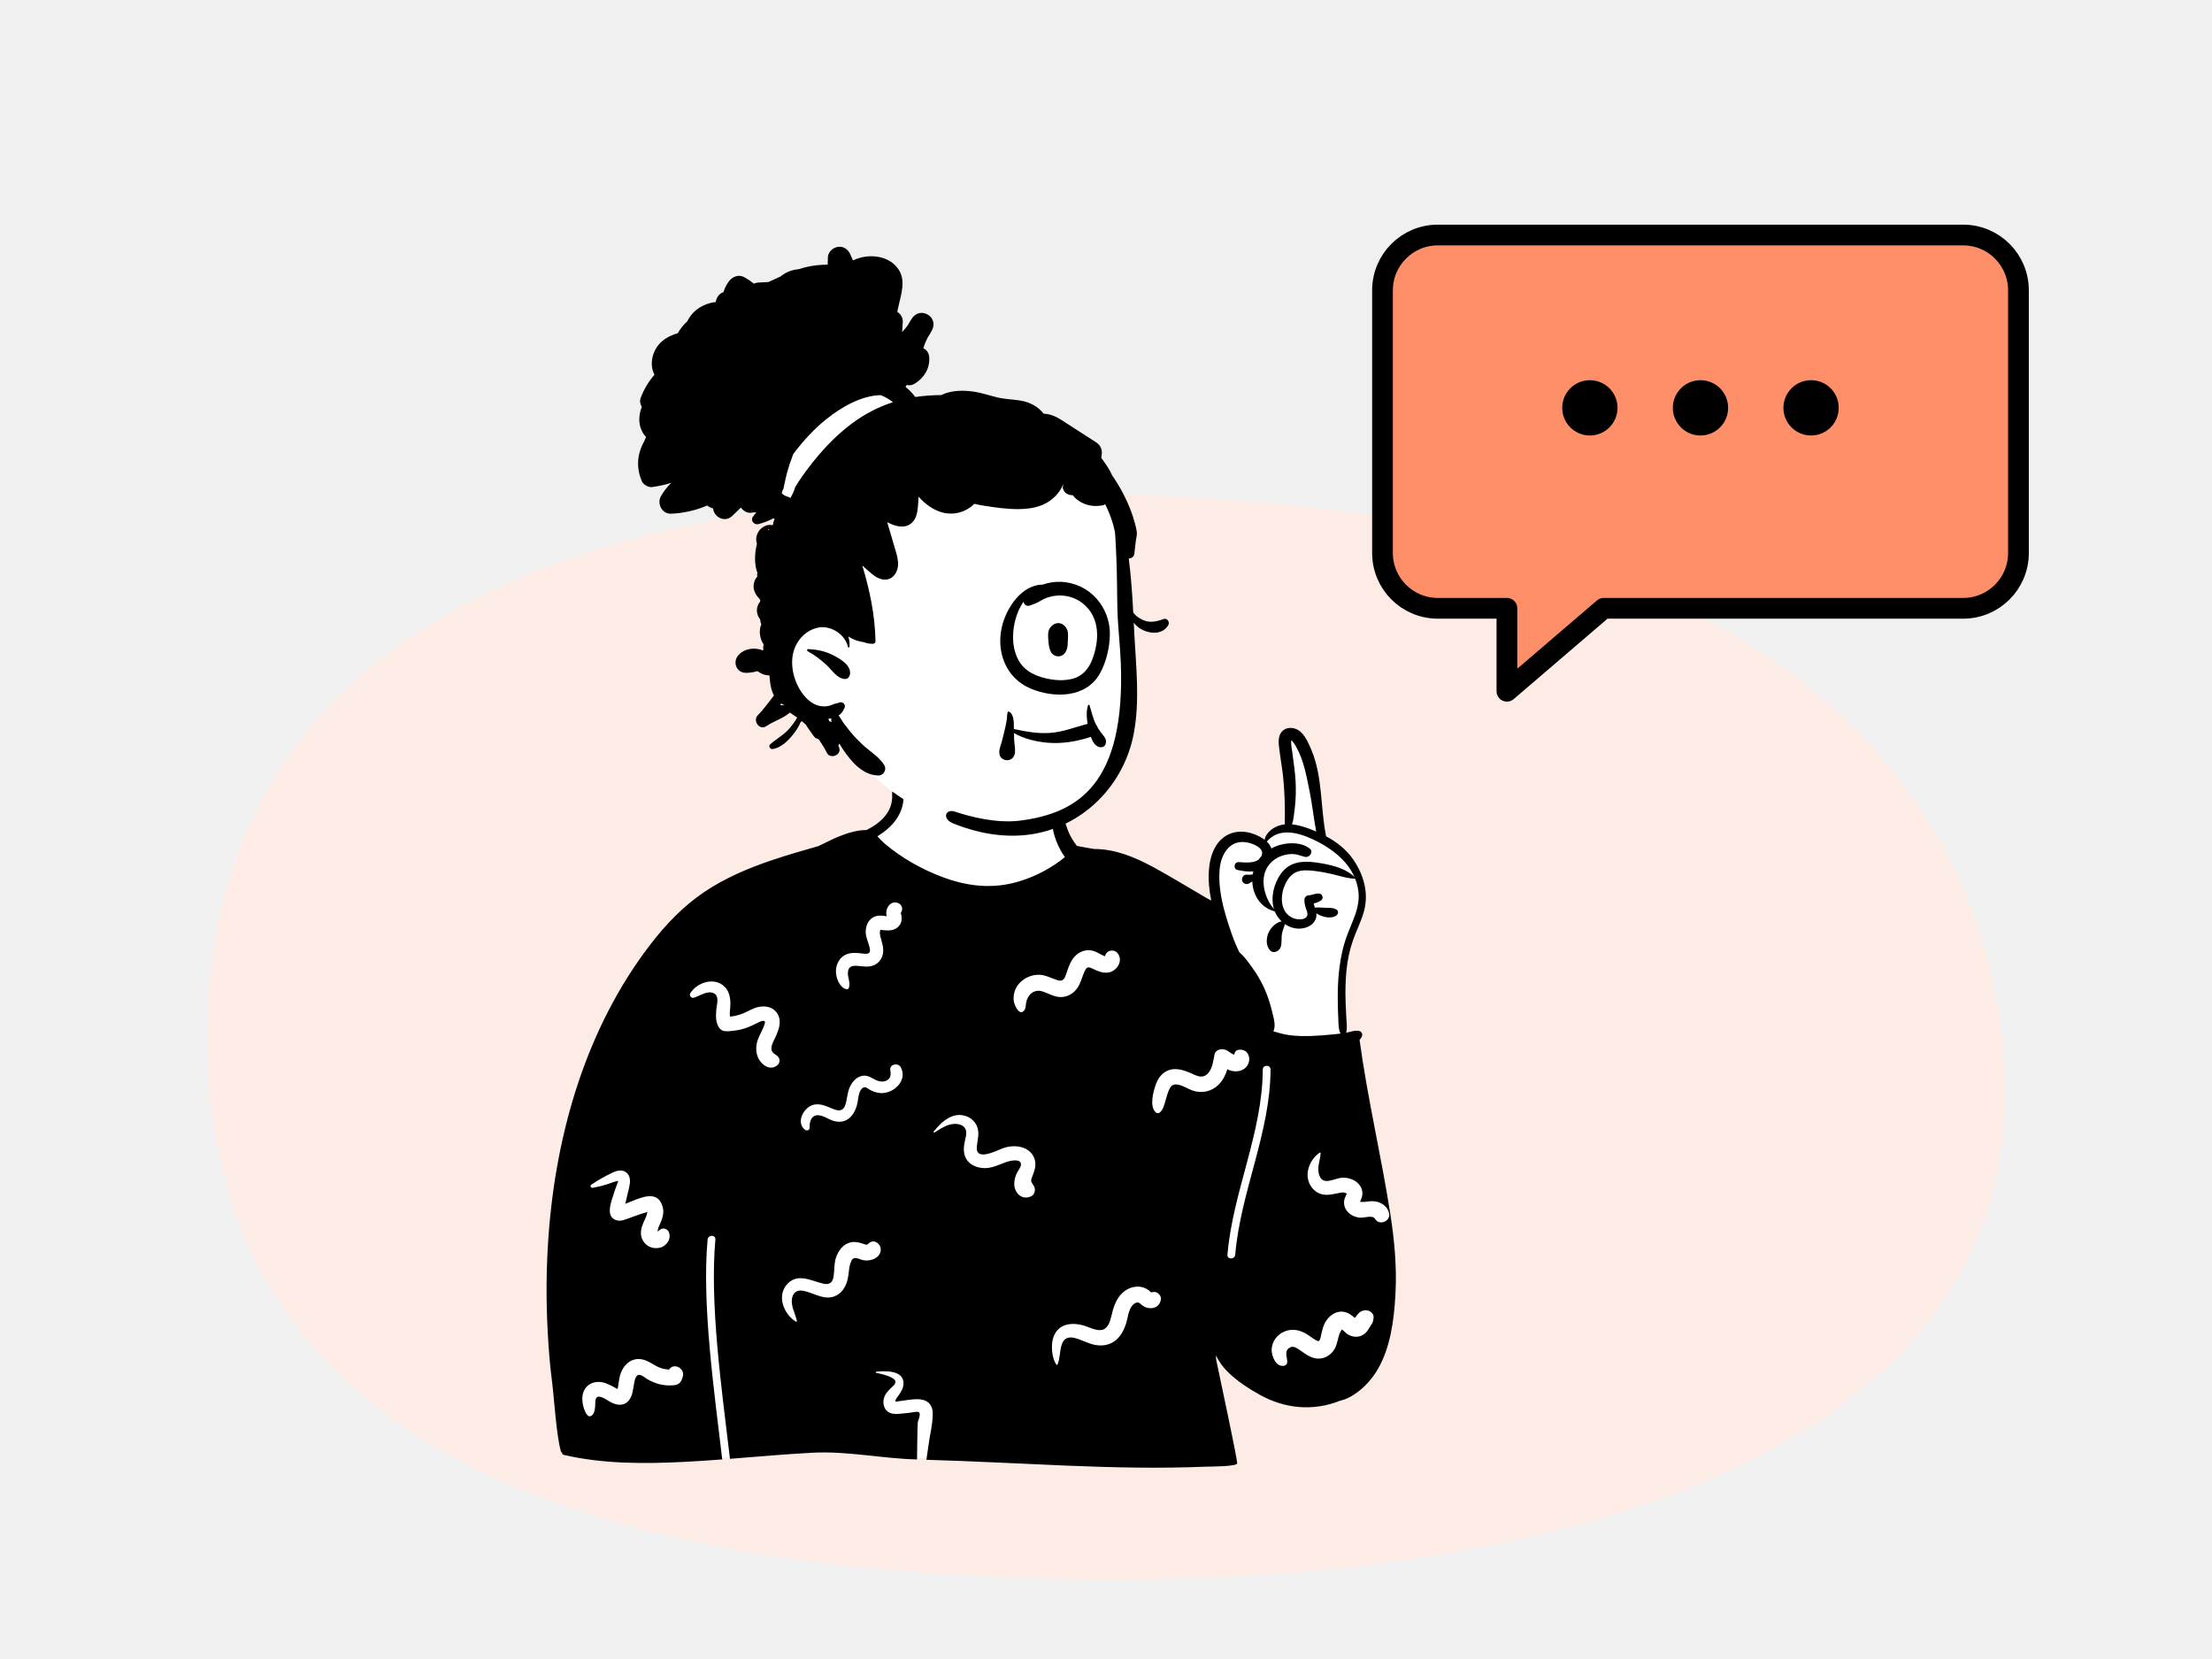
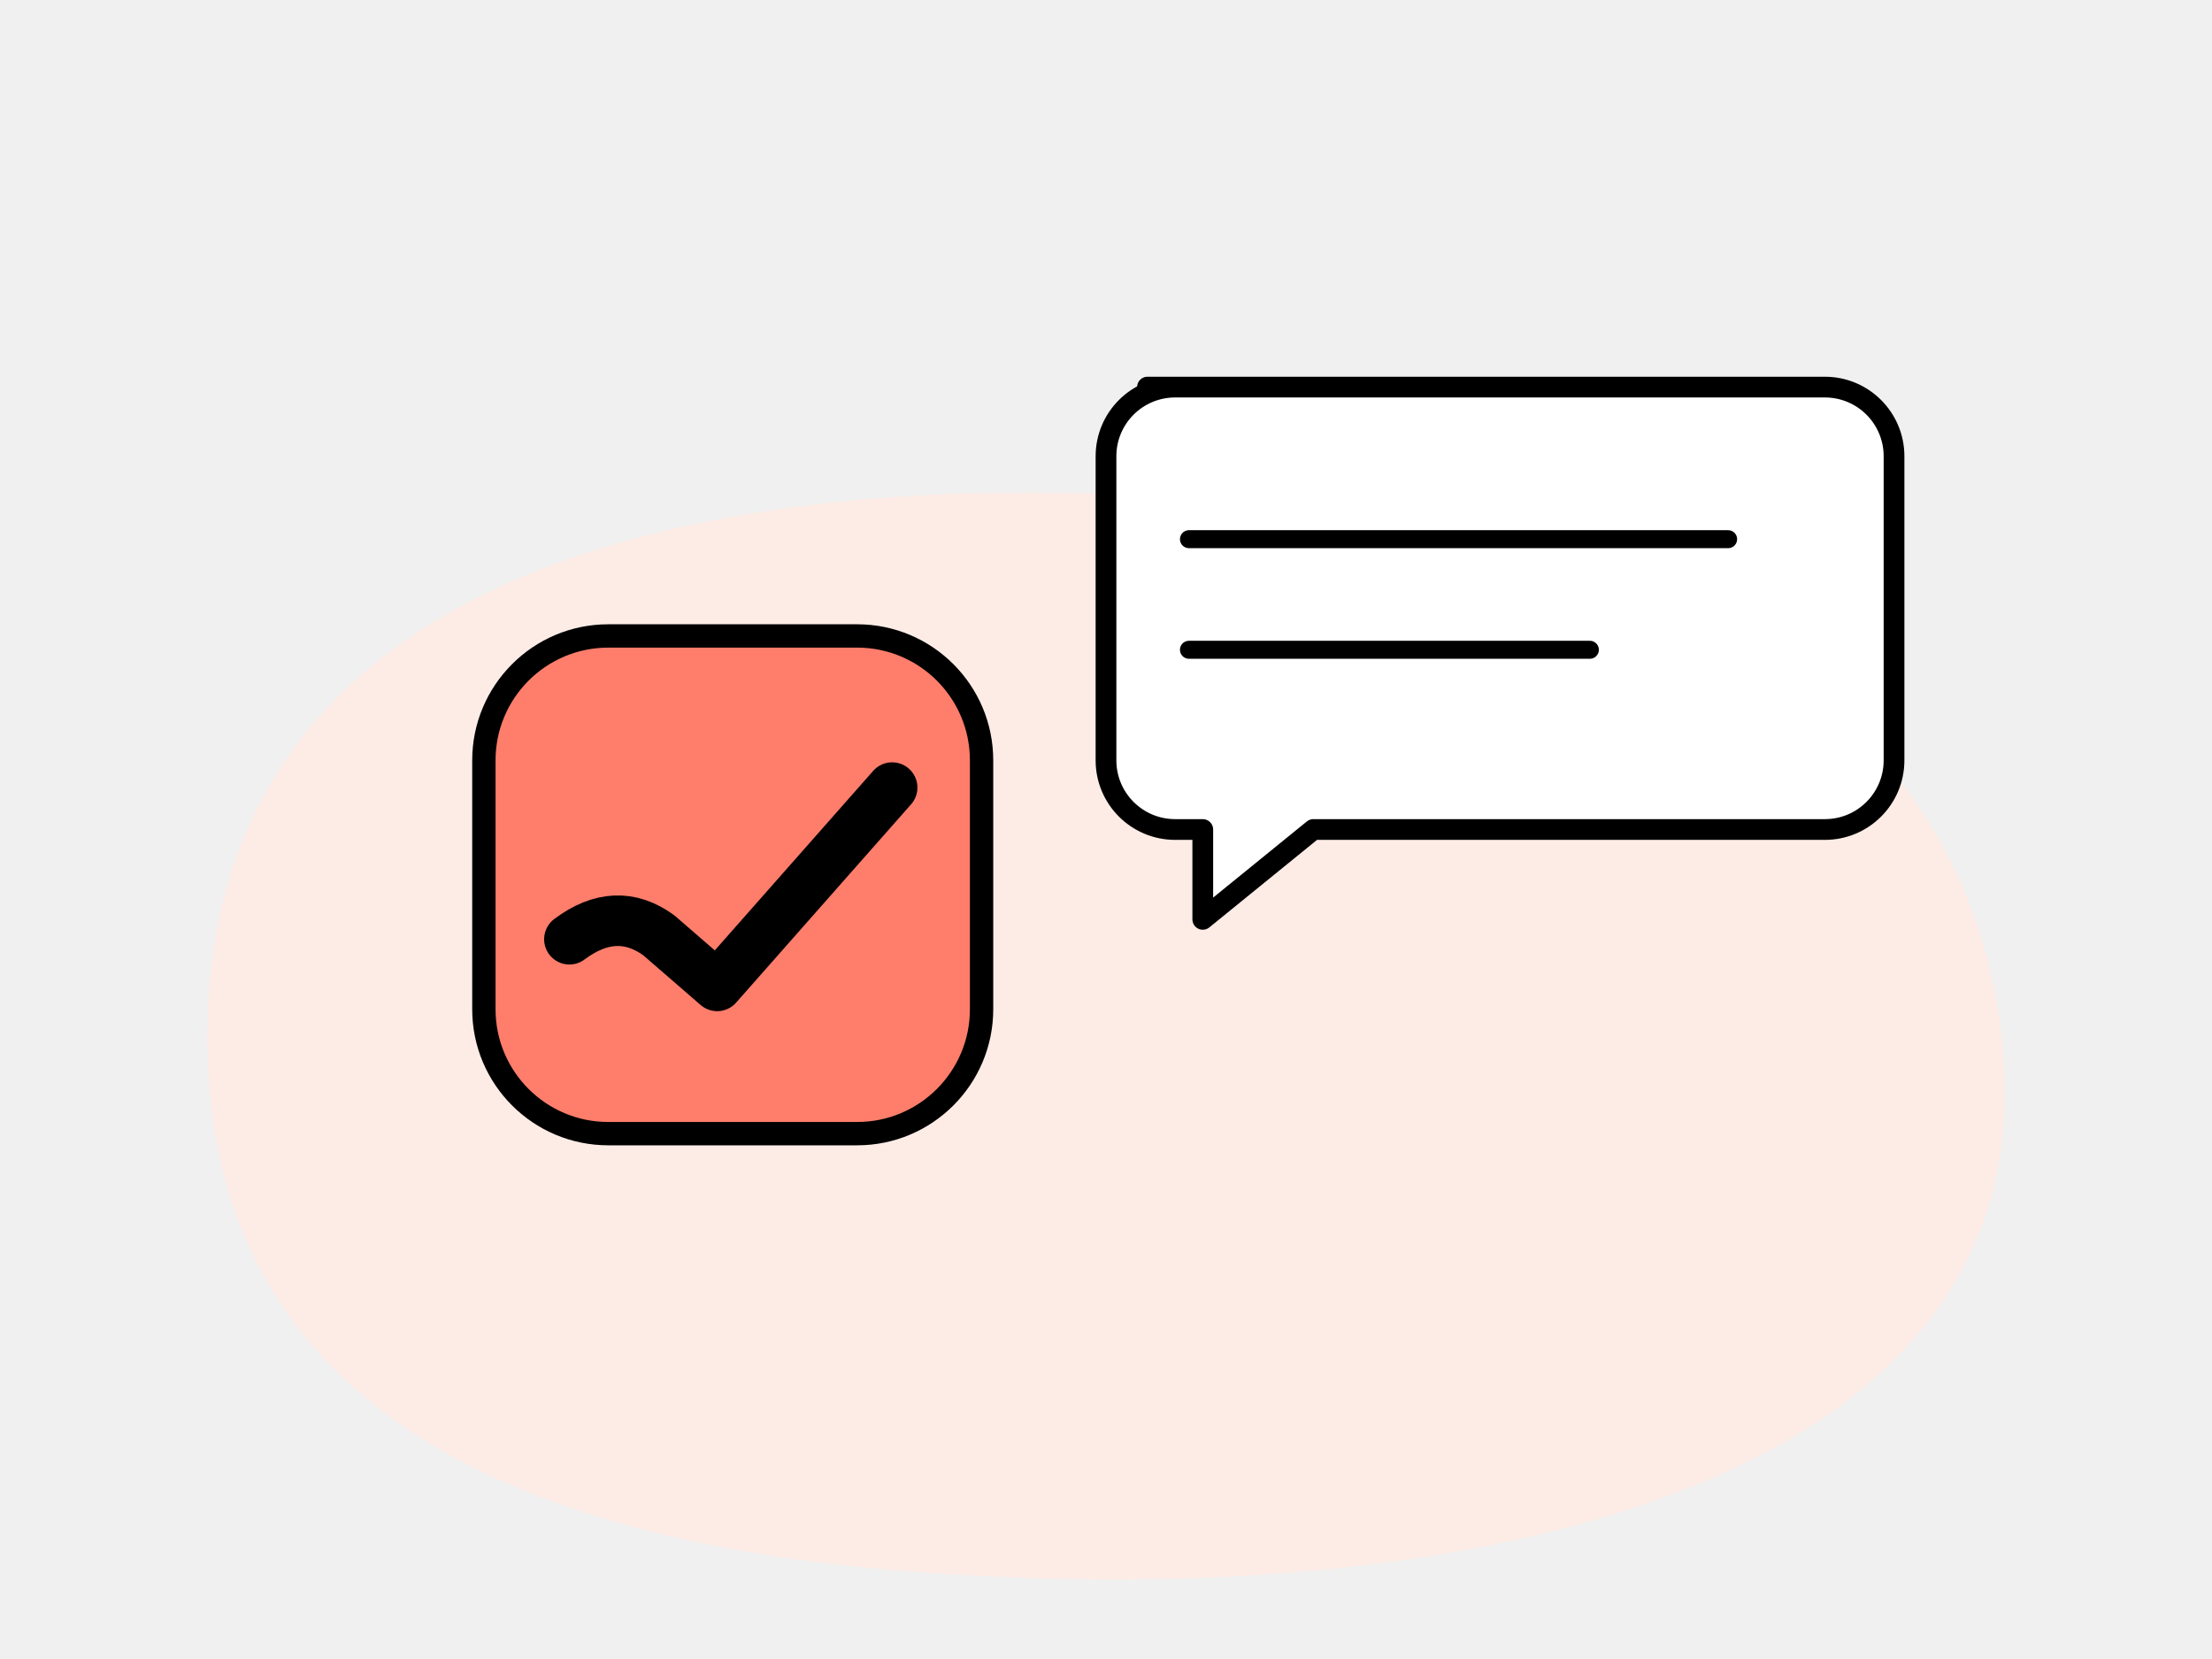
<svg xmlns="http://www.w3.org/2000/svg" width="320" height="240" viewBox="0 0 320 240">
  <path fill="#fdece6" d="M30 150c0-73.8 84.5-82 143-77.9 91 4.1 117 49.2 117 86.1 0 57.4-78 73.8-149.5 69.7C56 223.8 30 191 30 150" />
-   <path fill="#ff8f68" stroke="#000" stroke-linejoin="round" stroke-width="3" d="M208 34h76a8 8 0 0 1 8 8v38a8 8 0 0 1-8 8h-52l-14 12V88h-10a8 8 0 0 1-8-8V42a8 8 0 0 1 8-8z" />
-   <circle cx="230" cy="59" r="4" />
-   <circle cx="246" cy="59" r="4" />
-   <circle cx="262" cy="59" r="4" />
-   <svg width="160" height="216" x="54" y="24" viewBox="0 0 240 324">
-     <g fill="none" fill-rule="evenodd">
-       <path fill="#fff" d="M204.98 141.63c-2.18-6.006-.542-13.61-5.035-18.58-1.329-.808-2.034-.358-2.58 1.05-.33 1.854-1.104 8.238 1.678 8.235.35 3.987.131 8.002-.726 11.915-2.053-.33-3.55.726-5.048 1.511-1.117.586-2.235 1.02-3.583.619-5.57-.982-7.156 4.868-7.224 9.643-.082 2.33-.3 7.761-1.326 10.022-4.644-9.62-14.395-14-23.687-16.162-1.457-.403-2.7-.954-3.634-1.895-7.829-3.093-4.068-13.224-7.67-19.047-5.637-6.922-12.407-8.913-20.936-7.727-7.463.825-12.536 8.409-12.075 15.567.137 1.46-.739 2.997-1.254 4.5-5.151 6.166-13.167 8.925-20.06 12.651-22.994 11.243-30.963 19.834-39.899 43.757-4.18 9-9.182 17.736-10.844 27.65-1.952 11.68-1.958 23.638-1.278 35.435-1.27.152.111 9.22 1.224 12.361.382 1.077 1.296 1.853 2.434 1.835 2.29 1.114 7.667 5.601 10.063 5.452 7.739-.476 15.262.26 22.718-.12 8.067-.413 16.056-1.918 24.158-1.723 14.127.34 4.013 1.18 18.63 1.843 9.226.426 42.89-4.615 52.09-3.792 7.484 1.575 10.898-1.08 9.757-8.902-.422-2.998-1.77-9.666 2.664-9.949 2.097.244 3.833 2.34 5.405 3.566 13.88 10.337 28.06 2.894 29.177-14.101 2.104-14.254 5.053-17.621-1.359-31.855-20.285-52.99 10.277-45.79-10.358-70.61-1.611 1.404-1.202-2.342-1.422-3.15" />
-       <path fill="#000" d="M197.271 122.653c1.107-1.088 2.867-.817 3.947.15 1.098.983 1.76 2.528 2.324 3.86 2.53 5.987 1.941 12.543 3.221 18.808 2.343 1.266 4.458 2.918 5.956 5.142 2.275 3.377 3.355 7.31 2.214 11.313-.59 2.072-1.59 3.99-2.305 6.018-.762 2.157-1.23 4.4-1.453 6.678-.22 2.237-.25 4.485-.186 6.73.034 1.162.095 2.323.156 3.483.055 1.04.24 2.125-.01 3.144l-.03.117q.145-.023.287-.055c.816-.182 1.534-.465 2.386-.353.663.087 1.007.64.726 1.266-.122.273-.285.5-.481.695 1.71 12.66 4.7 25.117 6.667 37.737.892 5.726 1.435 11.468 1.128 17.265l-.032.575c-.312 5.322-1.08 11.188-3.783 15.843-1.263 2.179-3 4.113-5.104 5.505-.964.639-1.997 1.137-3.119 1.387-5.814 2.316-11.962 1.748-17.444-1.315-2.465-1.376-4.925-2.98-6.938-4.97-.978-.969-1.922-2.2-2.501-3.547.002.302-.053.611.008.909l.122.589c.913 4.375 4.393 20.543 4.44 21.9.024.733-6.137.715-6.806.737l-.019.001c-9.98.416-19.965.194-29.939-.219l-.787-.032c-9.673-.41-20.2-.96-29.883-1.243l.02-.162c.116-.87.68-4.74.743-5.036l.003-.01c.274-1.106.804-4.548.525-5.69-.718-2.94-3.952-2.269-6.228-1.957l-.48.063c-.368.05-1.264.182-1.256.191-.242-.252.334-.967.475-1.158l.114-.158c.611-.856 1.164-1.745 1.104-2.848-.147-2.694-3.996-2.542-5.887-2.355-.133.013-.188.221-.034.252l.373.078c1.2.258 3.865.914 3.804 1.908-.034.564-.634.98-1.001 1.335-.405.392-.807.814-1.106 1.296-.574.926-.705 2.176-.136 3.14.656 1.112 1.819 1.242 2.984 1.141l.066-.006.769-.074 1.538-.15c.381-.037 1.605-.358 1.962-.137.507.314-.102 1.704-.217 2.162l-.006.032c-.098.663-.157 7.609-.167 8.068-7.546-.175-15.093-1.854-22.64-1.46-5.994.314-11.973.855-17.957 1.325l-.15-1.285c-1.659-13.992-4.26-32.455-3.011-46.295.097-1.083-1.594-1.077-1.69 0-1.291 14.311 1.534 33.536 3.177 47.71-2.548.193-5.096.369-7.647.503l-.65.033c-8.682.434-17.643.46-26.139-1.532-.262-.061-.35-.323-.296-.541a.168.168 0 0 1-.247-.097c-.99-3.264-1.492-11.574-1.94-15.17l-.031-.235c-.46-3.494-.725-7.028-.915-10.543a164 164 0 0 1 .182-21.095c1.654-22.4 8.242-45.032 22.067-63.035 3.342-4.352 7.147-8.333 11.713-11.413 4.478-3.022 9.502-5.15 14.6-6.879 3.37-1.144 6.792-2.122 10.215-3.099l.39-.191.195-.094c1.217-.577 2.415-1.209 3.661-1.722l.276-.113c1.806-.724 3.91-1.366 5.866-1.344 3.167-1.595 5.827-4.007 5.57-7.875-.107-1.589 2.386-1.587 2.475 0 .233 4.223-2.368 7.218-5.683 9.228l.016.016.016.018a16 16 0 0 0 1.669 1.64c3.579 3.048 8.106 5.578 12.631 7.243 5.31 1.955 10.615 2.54 16.105.96a29.3 29.3 0 0 0 8.073-3.75q1.14-.754 2.189-1.619a14.8 14.8 0 0 1-1.633-2.912c-.892-2.08-1.63-4.897-.719-7.093.224-.541 1.114-.875 1.424-.186.856 1.885 1.213 3.922 2.21 5.766q.572 1.052 1.308 1.995c0 .033 3.743.674 3.743.674 4.526-.002 8.787 1.737 12.79 3.91 2.367 1.284 4.693 2.65 7.012 4.019l4.532 2.674c.334.197.708.387 1.082.59-.437-2.16-.65-4.362-.507-6.546.217-3.292 1.498-6.894 4.889-8.067 1.603-.556 3.458-.385 5.015.233.718.285 1.5.663 2.168 1.168.323-1.454 1.686-2.544 3.055-3.026a6 6 0 0 1 1.358-.304q-.018-.35-.012-.713l.004-.184a79 79 0 0 0-.01-3.231 75 75 0 0 0-.347-6.07c-.173-1.683-.474-3.347-.697-5.023l-.092-.721c-.188-1.42-.504-3.187.613-4.285M61.142 260.283l-.378-.225c-1.237-.73-2.511-1.404-4.01-1.066-1.428.322-2.44 1.482-2.973 2.788-.251.618-.382 1.24-.48 1.898-.054.368-.09.74-.155 1.106l-.022.114c-.03.146-.074.35-.115.526-.39-.172-.782-.444-1.1-.606l-.258-.129c-.603-.3-1.23-.586-1.888-.725-1.425-.302-3.005.134-3.819 1.41-.696 1.092-.682 2.379-.416 3.602l.02.085c.115.508.712 2.541 1.58 2.244.846-.288.959-1.412 1.023-2.16l.004-.072c.03-.564-.083-1.75.556-1.965.799-.267 2.335.956 3.03 1.275 1.243.571 2.61.74 3.62-.371.908-.997.985-2.455 1.22-3.719l.06-.318c.125-.642.366-1.668 1.076-1.642.58.022 1.217.623 1.696.909a11 11 0 0 0 1.649.802c1.337.523 2.824.69 4.246.536.824-.09 1.36-.483 1.652-1.258q.148-.342.226-.706c.462-1.736-2.062-2.975-2.992-1.422a6.3 6.3 0 0 1-3.052-.912m155.302-11.609c-.77-.549-1.815-.43-2.502.188l-.041.038c-.191.184-.62.664-.9 1.085l-.086-.067-.04-.033-.039-.031c-.568-.48-1.163-.921-1.894-1.118-1.907-.513-3.64.765-4.473 2.402-.395.777-.564 1.579-.76 2.417l-.018.077c-.079.39-.182 1.181-.524 1.375-.126.07-.411-.07-.693-.233-.644-.371-1.222-.845-1.853-1.236-1.48-.92-3.162-1.299-4.824-.636-1.646.655-2.825 2.202-2.852 4.005-.02 1.328.869 3.647 2.543 3.485.335-.032.766-.239.82-.625.145-1.026-.664-2.287.264-3.134.897-.82 1.826-.13 2.638.438l.581.408c.945.657 1.918 1.258 3.115 1.33 1.513.09 2.91-.746 3.672-2.035.689-1.165.699-2.483 1.237-3.68.118-.26.421-.501.32-.622.408.213.934.825 1.188.997 1.266.854 2.958.848 4.067-.285.442-.45.724-1.007 1.05-1.537.12-.192.267-.37.375-.567.04-.073.104-.342.158-.582l.082-.382.008-.063c.07-.578-.134-1.032-.62-1.379M167.7 243.63c-1.454-.764-3.246-.473-4.556.452-1.468 1.038-2.189 2.631-2.679 4.316-.357 1.226-.527 2.917-1.552 3.806-1.193 1.033-3.193-.064-4.452-.472-1.523-.492-3.354-.694-4.84.035-1.457.714-2.16 2.172-2.31 3.733-.14 1.457.069 3.376.9 4.595.081.12.237.09.29-.038.545-1.345.44-2.884.884-4.276.473-1.486 1.583-1.8 2.991-1.4 1.47.416 2.815 1.196 4.326 1.474 1.612.296 3.207-.01 4.477-1.074 1.069-.897 1.716-2.202 2.153-3.502.426-1.268.496-2.966 1.403-4.018.23-.266.628-.587.999-.62.55-.051.75.358 1.194.672 1.173.828 3.046.844 3.764-.612.235-.477.352-1.154 0-1.621-.616-.818-1.123-.812-1.937-.635a1 1 0 0 1-.087-.088l-.025-.03c-.215-.273-.633-.534-.943-.697m-57.578-8.597c-.048-1.095-1.366-2.146-2.406-1.38q-.25.18-.494.376l-.066.072a1.9 1.9 0 0 1-.565-.113l-.334-.107c-.877-.278-1.72-.503-2.657-.297-1.61.354-2.633 1.744-3.158 3.22-.489 1.375-.328 2.778-.558 4.188-.217 1.337-.904 1.86-2.194 1.573l-.066-.015c-2.565-.615-5.487-2.333-7.736.023-2.43 2.544-.84 6.586 1.82 8.221.115.072.244-.046.217-.167-.353-1.644-1.384-3.212-1.038-4.957.24-1.21 1.08-1.782 2.278-1.589 2.521.406 4.88 2.416 7.465.957 1.292-.729 2.004-2.098 2.326-3.5.29-1.263.207-2.686.763-3.877.607-1.303 1.63-.358 2.733-.18 1.56.251 3.753-.568 3.67-2.448m84.586-38.938c.005-1.088-1.685-1.09-1.69 0-.062 13.785-6.508 26.526-7.666 40.174-.092 1.084 1.599 1.078 1.69 0 1.158-13.652 7.604-26.367 7.666-40.174M55.146 218.658c-.89-1.008-2.194-.695-3.252-.19a35 35 0 0 0-4.572 2.597.378.378 0 0 0 .29.688c1.07-.206 2.112-.436 3.15-.77.78-.25 1.592-.615 2.406-.744q-.076.28-.186.55c-.134.37-.289.732-.42 1.102a53 53 0 0 0-.727 2.236l-.114.375c-.475 1.57-.937 3.857 1.257 4.34.815.18 1.622-.175 2.38-.454l.155-.057 2.763-.98c.33-.116.939-.197 1.212-.402l-.044.21c-.056.278-.112.551-.232.829l-.066.153c-.687 1.557-1.552 3.114-.752 4.835.686 1.474 2.307 2.173 3.87 1.755 1.484-.398 2.558-2.07 1.79-3.525-.287-.542-1.125-.807-1.657-.469l-.143.095c-.168.11-.457.298-.464.333l-.123.03c.09-.263.15-.668.228-.848l.29-.657c.537-1.234 1.004-2.49.593-3.874-1.175-3.964-5.16-1.71-8.1-.58.042-.167.085-.332.12-.494.127-.574.266-1.145.403-1.716l.282-1.18c.253-1.086.45-2.296-.337-3.188m150.42-4.424c.002-.094-.113-.166-.194-.111-1.88 1.264-3.137 3.903-2.43 6.152.342 1.091 1.071 2.049 2.095 2.579 1.273.659 2.679.408 4.016.126l.568-.121c.4-.085.796-.146 1.203-.034.14.039.302.16.435.187-.055.093-.113.255-.143.315l-.097.195a4 4 0 0 0-.251.611 2.9 2.9 0 0 0 .173 2.094c.603 1.211 1.867 1.893 3.184 2.01.785.069 2.761-.618 3.228.214.928 1.653 3.569.541 3.055-1.288-.347-1.237-1.331-2.037-2.551-2.371-.65-.178-1.323-.154-1.984-.081-.26.028-.518.068-.777.096l-.194.018c.05-.004-.538-.018-.774-.034l.05-.136.02-.048c.263-.563.458-1.123.442-1.751-.029-1.134-.762-2.122-1.725-2.668a4.94 4.94 0 0 0-2.955-.591c-1.11.123-2.686 1.002-3.777.54-.822-.35-1.101-1.568-1.114-2.366-.02-1.201.463-2.34.497-3.537m-76.559-7.882c-3.024-1.358-5.62.961-7.396 3.18-.091.114.024.307.168.218l.236-.147c1.449-.91 3.056-1.983 4.851-1.674 1.626.28 2.028 1.345 1.705 2.795l-.095.408c-.344 1.493-.608 3.038.249 4.427.808 1.311 2.386 1.884 3.863 1.92 1.704.04 3.175-.753 4.733-1.306l.124-.043c.661-.229 3.076-.826 3.109.534.016.622-.65 1.352-.906 1.911-.335.731-.558 1.5-.554 2.311.01 2.025 1.7 3.67 3.698 2.688.776-.382.977-1.478.572-2.182-.571-.993-.802-.941-.402-1.984l.115-.293c.492-1.256.884-2.55.331-3.867-1.104-2.633-4.415-2.952-6.78-2.08l-.086.033c-1.472.57-5.881 2.856-5.577-.377.12-1.273.506-2.494.236-3.781-.251-1.196-1.085-2.193-2.194-2.691m-14.572-10.813c-.552-.972-2.405-.624-2.251.61l.049.385c.063.525.076 1.02-.287 1.487-.44.568-1.195.74-1.88.653-1.45-.184-2.374-1.529-3.97-1.215-1.294.255-2.189 1.315-2.707 2.471-.548 1.225-.536 2.552-.945 3.812-.47 1.45-1.473 1.383-2.725.876l-.27-.111c-1.198-.498-2.4-1.052-3.735-.814-2.217.396-4.127 3.806-2.05 5.453.376.297 1.031.142 1.015-.42l-.002-.106c-.01-1.023.248-2.344 1.42-2.585 1.243-.256 2.647.879 3.801 1.206 2.99.846 4.692-1.405 5.2-4.067l.018-.102c.162-.932.29-2.656 1.265-3.092.519-.233 1.073.34 1.507.57a5.5 5.5 0 0 0 2.162.644c2.823.215 6.03-2.755 4.385-5.655m70.643-3.677c-.93-.403-2.318-.178-2.545 1.036l-.138.764c-.27 1.476-.7 3.322-2.15 3.854-.908.332-1.95-.25-2.763-.606-.978-.427-1.93-.793-3-.895-2.171-.206-3.789 1.051-4.557 3.015l-.067.175c-.619 1.65-1.456 4.806-.1 6.145.198.195.597.29.84.108.801-.601 1.004-1.59 1.28-2.517l.023-.079c.292-.963.531-2.023 1.058-2.89.98-1.612 3.537.228 4.767.653 2.02.699 4.113.29 5.657-1.203.975-.943 1.55-2.137 1.947-3.4.253.13.516.244.799.32 1.077.292 2.355.138 3.176-.678 1.54-1.533.704-4.282-1.643-3.837-.463.087-.766.529-.82.98l-.032.071c-.591-.195-1.237-.801-1.732-1.016M76.293 178.17c-2.194-2.257-6-1.033-7.5 1.361-.312.497.202 1.126.749.975 1.306-.36 3.148-1.777 4.528-.875 1.023.669.467 2.416.373 3.393l-.013.146c-.119 1.33-.146 3.151.89 4.147.597.574 1.511.496 2.298.414l.25-.026c.927-.093 1.848-.256 2.736-.542.816-.262 1.59-.618 2.356-.995l.192-.095c.34-.168 1.472-.836 1.81-.417.178.22-.26 1.178-.352 1.392-.343.805-.78 1.562-1.096 2.381-.556 1.442-.603 3.07.178 4.446.756 1.334 2.395 2.415 3.848 1.39.831-.586.829-1.654 0-2.24-.44-.312-.882-.516-1.063-1.038-.236-.68.068-1.4.363-2.03l.353-.747c.781-1.671 1.562-3.593.47-5.302-1.127-1.763-3.42-1.791-5.153-1.057-.99.42-1.893.982-2.924 1.307-.714.224-1.43.374-2.16.456-.163-.88.067-1.864.07-2.738.003-1.327-.244-2.718-1.203-3.706m113.104-31.402c-3.701-.543-5.493 2.77-5.748 5.958-.23 2.896.238 5.8.972 8.615.274 1.044.583 2.075.906 3.09.52 1.63 1.084 3.257 1.77 4.825.21.473.42.949.657 1.406.81.664 1.504 1.56 2.135 2.42l.414.569.111.153c1.071 1.467 1.986 2.989 2.734 4.644.712 1.576 1.242 3.219 1.655 4.896l.1.42c.318 1.29.785 2.83.22 4.032 1.11.342 2.212.653 3.391.818 1.627.228 3.32.243 4.96.183a69 69 0 0 0 4.75-.35l1.138-.125.354-.042a.7.7 0 0 1-.11-.184c-.406-.972-.353-2.1-.398-3.145l-.006-.116q-.088-1.74-.11-3.483c-.027-2.182.032-4.369.27-6.54.208-1.9.531-3.8 1.036-5.645.51-1.87 1.287-3.627 2.005-5.423.71-1.775 1.295-3.6 1.232-5.535a10.4 10.4 0 0 0-.77-3.557.12.12 0 0 1-.08.027c-1.438-.053-2.801-.469-4.191-.82a36 36 0 0 0-4.494-.862l-.32-.038c-1.258-.14-2.627-.21-3.789.33-1.257.585-2.05 1.887-2.527 3.136l-.053.144c-.848 2.368-.654 5.528 1.97 6.649.813.348 2.67.562 3.088-.541.188-.503-.198-1.247-.344-1.723-.171-.566-.283-1.124-.27-1.716a.97.97 0 0 1 .91-.952l.046-.003c.917-.04 2.808-1.097 2.992.425.036.295-.19.606-.429.75a5.1 5.1 0 0 1-1.508.592c.071.317.173.627.272.936a.6.6 0 0 1 .195-.055c.775-.063 1.542.06 2.317.068l.424.003c.602.006 1.126.038 1.71.35.539.287.444 1.008 0 1.316-1.164.808-3.135.334-4.348-.486.053.417.027.841-.15 1.287-.524 1.324-2.026 1.983-3.37 2.04-1.193.05-2.334-.326-3.287-.985-.194.695-.507 1.363-.642 2.084-.178.947.034 2.054-.296 2.944-.33.896-1.604 1.496-2.34.617-1.08-1.285-.745-3.32.204-4.622.505-.69 1.422-1.48 2.356-1.604a6.1 6.1 0 0 1-1.496-2.198.12.12 0 0 1-.08.004c-3.036-.83-4.688-3.583-4.79-6.472q-.335.241-.7.434c-.58.313-1.326.038-1.505-.611-.165-.605.314-1.35.988-1.3.385.032.771.034 1.154-.03q.078-.012.156-.03.05-.332.133-.663c-1.147.131-2.347-.057-3.456-.302-.955-.21-.733-1.729.228-1.693l.154.007c1.262.06 3.124.264 4.205-.535a7 7 0 0 1 .63-.78 2 2 0 0 0 .077-.195c.581-1.674-2.172-2.629-3.412-2.81m-33.226 23.549c-1.441-.386-2.958.14-3.949 1.228-.833.915-1.264 2.038-1.65 3.187l-.22.66c-.32.936-.688 1.678-1.833 1.322-1.467-.457-2.74-1.254-4.335-1.191a5.76 5.76 0 0 0-3.88 1.728 4.8 4.8 0 0 0-1.307 4.03l.015.09c.114.676 1.103 3.091 2.152 1.98.468-.496.376-1.045.487-1.675.105-.6.332-1.189.702-1.676a2.5 2.5 0 0 1 2.745-.894c1.362.403 2.565 1.233 4.032 1.252 1.543.021 2.853-.78 3.704-2.036.688-1.015.933-2.203 1.416-3.306l.047-.105c.406-.908.683-1.236 1.613-.802l.325.156c1.392.662 2.958 1.268 4.398.335 1.338-.867 1.908-2.609.783-3.877-.621-.7-2.058-.581-2.461.317q-.105.232-.201.468a1.8 1.8 0 0 1-.357-.147c-.754-.34-1.41-.826-2.226-1.044m-42.068-10.255c-1.643-.886-3.016.857-2.753 2.43l.013.07c.01.047.032.15.06.27a2 2 0 0 1-.25-.046l-.382-.047c-.6-.07-1.183-.106-1.784.086-1.418.456-2.115 1.835-2.15 3.248-.033 1.409.695 2.545.909 3.89.219 1.376-1.205.983-2.134.882l-.037-.003c-1.293-.131-2.652-.134-3.726.71-1.11.87-1.602 2.374-1.445 3.752.142 1.244.92 3.158 2.33 3.355.138.02.297-.011.368-.15.57-1.109-.223-2.333-.133-3.503.098-1.287.918-1.5 2.049-1.417 1.097.08 2.191.313 3.275-.014 1.175-.356 2.029-1.365 2.27-2.555.266-1.312-.223-2.532-.54-3.78-.106-.413-.157-.83-.085-1.253.016-.092.095-.176.124-.212.18-.034.45.052.605.069l.22.021c1.19.108 2.336.036 3.187-.948.436-.504.597-1.12.554-1.771l-.022-.263c-.024-.252-.068-.586-.2-.725l-.001-.007q.066-.089.124-.182l.037-.064c.365-.608.153-1.5-.483-1.843m84.214-15.426c-1.637 0-3.184.535-4.422 1.99.442.421.795.91.99 1.482a9 9 0 0 1 1.905-.775c2.004-.56 4.747-.552 6.433.824.883.719-.087 2.008-1.038 1.786-.851-.199-1.59-.567-2.484-.609a6.7 6.7 0 0 0-2.28.288c-1.134.342-2.165.99-2.924 1.885q-.38.45-.661.976c-1.415 2.689-.349 6.544 1.606 8.757-.767-2.55-.002-5.555 1.525-7.666 1.839-2.542 4.59-2.83 7.487-2.433l.096.013c2.803.395 6.274 1.086 8.37 3.147a12 12 0 0 0-.72-1.382c-1.59-2.617-4.224-4.659-6.958-6.115a24 24 0 0 0-1.381-.687c-1.752-.805-3.704-1.481-5.544-1.481m.896-19.969-.007.03-.004.017c-.097.86.132 1.846.248 2.713l.016.123c.245 1.974.569 3.95.674 5.94.103 1.912.063 3.896-.166 5.8l-.034.271c-.136 1.038-.216 2.255-.566 3.32 1.347.13 2.695.563 3.92 1.024a34 34 0 0 1 1.312.528c-.545-2.898-.836-5.838-1.428-8.727l-.116-.575c-.643-3.196-1.247-6.412-2.91-9.272-.22-.38-.46-.7-.73-1.04a.4.4 0 0 0-.21-.152" />
-       <path fill="#fff" d="M162.57 89.561c-.501-6.498.277-13.308-2.228-19.484-4.366-10.248-16.61-13.664-26.103-17.566-3.803-1.124-16.599-1.28-21.052-2.769-10.077-3.367-12.485-7.379-20.492-.968-1.352 1.096-2.198 2.286-2.815 3.912l.026.007c-.176.678.012 1.355.41 1.872-3.473 3.55-4.926 8.873-3.144 13.599 5.813 12.298 5.54 18.948 3.667 32.169-2.446 12.343 3.143 16.851 12.4 23.567-.377.731-.455 1.703.037 2.348 10.704 15.048 30.887 22.233 48.18 14.595 7.02-3.126 10.153-10.604 11.941-17.352 2.084-7.555 2.724-15.517 1.028-23.213-.684-3.56-1.576-7.094-1.854-10.717" />
-       <path fill="#000" d="M100.826 17.571c1.3-.195 2.28.611 2.748 1.748l.024.061q.226.58.497 1.133c3.25-1.596 7.89-1.186 9.948 2.046 1.468 2.308.573 5.047.02 7.494l-.364 1.613c.702.447 1.232 1.248 1.207 2.077l-.003.064-.148 2.249c.47-.476.898-.994 1.28-1.545q.396-.728.856-1.42c1.802-2.712 5.848-.356 4.36 2.548a15 15 0 0 1-.95 1.602q-.584 1.132-.953 2.327c.704.307 1.244.987 1.301 2.015.134 2.398-1.126 4.4-3.128 5.657-.59.37-1.198.442-1.75.305q-.147.195-.287.395a12.7 12.7 0 0 1 2.138 2.209 38.5 38.5 0 0 1 5.611-.415c2.29-1.122 5.033-1.099 7.494-.678 1.584.27 3.106.797 4.665 1.175 1.643.397 3.312.412 4.975.683 2.096.34 3.934 1.308 5.09 2.853 1.27.038 2.604.558 3.711 1.264 2.578 1.644 5.14 3.312 7.712 4.967.986.635 1.355 1.65 1.174 2.78l-.012.073-.087.469.203.289c.787 1.111 1.643 2.276 2.153 3.503a38 38 0 0 1 2.548 4.252c1.016 1.974 1.855 4.066 2.423 6.214.141.543.283 1.09.376 1.644.133.782-.072 1.389-.184 2.139-.14.95-.19 1.915-.338 2.868-.1.632-.636.942-1.198.96.211 1.608.364 3.227.51 4.833.204 2.295.344 4.597.464 6.898.621.903 1.891 1.617 2.808 1.865 1.27.34 2.6-.03 3.8-.463.755-.273 1.374.676 1.006 1.31-1.155 1.991-3.627 1.983-5.5 1.101-.791-.372-1.486-.91-2.002-1.612l.1 2.005.03.607c.381 7.087 1.203 14.418-.128 21.435-2.305 12.155-12.36 21.41-24.642 22.128-6.445.378-11.813-1.527-14.482-2.59s-1.631-3.228.221-2.609c3.192 1.067 9.056 2.656 14.303 1.97 12.368-1.617 22.855-7.801 21.778-34.435-.153-3.777-.624-7.556-.725-11.333-.097-3.692-.061-7.387-.224-11.077l-.054-1.259a141 141 0 0 0-.242-4.422c-.133-.57-.243-1.15-.405-1.71a25.5 25.5 0 0 0-1.735-4.42 1.2 1.2 0 0 1-.528.242c-1.46.262-2.829.188-4.196-.42a6.6 6.6 0 0 1-1.724-1.119 2.6 2.6 0 0 1-.547-.649c-.661.011-1.322-.188-1.737-.663-.472-.542-.55-1.102-.365-1.62l.019-.052-.046-.017c-.558 1.444-1.67 2.714-2.889 3.572-1.926 1.361-4.337 1.754-6.648 1.79-2.552.038-5.244-.355-7.762-.757a23 23 0 0 1-1.975-.388q-.038.04-.079.08c-2.16 2.069-5.201 2.602-7.943 1.42-1.585-.683-2.914-1.782-4.088-3.041q-.024.991-.108 1.972l-.024.259c-.117 1.216-.342 2.507-1.26 3.384-1.486 1.423-3.64.852-5.354-.074q.003.067.002.138l1.392 4.721.1.336c.338 1.118.71 2.237.81 3.407.195 2.236-1.292 4.445-3.777 3.695-1.303-.392-2.347-1.489-3.349-2.367l-.63-.546c1.632 5.341 2.765 10.872 2.87 16.445.007.303-.253.531-.54.542a5.1 5.1 0 0 1-2.071-.375q-.056-.002-.116-.01a7.85 7.85 0 0 1-3.17-1.198 5.9 5.9 0 0 1 .259 2.208c-.015.188-.309.254-.351.047-.545-2.682-3.683-4.71-6.387-4.196-2.903.552-5.04 3.05-5.565 5.893-.562 3.054.514 6.585 2.506 8.942.917 1.086 2.123 1.993 3.556 2.221a4.5 4.5 0 0 0 1.97-.118c.271-.08.525-.192.782-.298.377-.152.816-.175 1.17-.336.806-.362 1.615.38 1.207 1.207-.355.72-.674 1.207-1.263 1.578.477.584.91 1.395 1.071 1.613.82 1.108 1.652 2.154 2.586 3.166a27 27 0 0 0 3.084 2.834l.461.365c1.056.838 1.976 1.614 2.721 2.816.587.95-.173 2.236-1.274 2.221-3.444-.048-5.947-3.075-7.73-5.719a15 15 0 0 1-.714-1.187q-.12.193-.269.359l.197.528c.583 1.556-1.929 2.572-2.658 1.12a22 22 0 0 0-1.83-3 1.55 1.55 0 0 1-1.018-.62c-.555-.805-1.179-1.619-1.705-2.477a22 22 0 0 0-.897-.803q-.136.116-.267.239a11.2 11.2 0 0 1-1.449 2.432l-.126.161c-1.13 1.424-2.6 2.881-4.42 3.23-.556.105-1.09-.586-.598-1.028 1.274-1.145 2.78-1.925 3.955-3.204a14.4 14.4 0 0 0 1.567-2.05l.104-.17q.114-.186.234-.375l-1.59-1.089c-1.46 1.248-3.361 1.819-4.976 2.852l-.16.105c-1.46.976-2.998-1.184-1.828-2.37 1.29-1.301 2.367-2.854 3.51-4.301-.537-.99-.792-2.162-.887-3.346-.038-.335-.067-.67-.096-1.005-.82.013-1.644-.268-2.341-.752l-.264-.188a7.9 7.9 0 0 1-2.588.378c-2.003-.06-2.823-2.348-1.57-3.796 1.278-1.48 3.516-1.803 5.288-1.084l.173-.093a2.05 2.05 0 0 1 .03-1.052l-.027-.189a4.9 4.9 0 0 1-.743-2.003 4.7 4.7 0 0 1 .07-1.703c.045-.188.136-.382.206-.578a3.7 3.7 0 0 1-.255-1.119 2 2 0 0 1-.119-.15c-.88-1.235-.701-2.724.136-3.724q.005-.095.018-.19a5 5 0 0 1-.135-.334c-.818-.826-1.418-1.819-1.306-3.05a3.16 3.16 0 0 1 .813-1.863c-.08-.236-.087-.51.01-.738-.72-1.912-.628-4.215-.111-6.353a2.9 2.9 0 0 1-.16-1.052c.059-1.588 1.432-3.046 3.059-3.027.195.002.379.027.555.065l.002-.038c.063-.476.194-.917.385-1.312a.8.8 0 0 1-.258-.147 14.5 14.5 0 0 1-3.301 1.27c-.85.214-1.722-.753-1.193-1.552.245-.37.516-.703.807-1.007q-.622.003-1.26.086c-.766.099-1.62-.423-2.116-1.129q-.926.9-1.855 1.796c-1.567 1.52-3.935.402-4.183-1.602a3.5 3.5 0 0 1-1.284-.638 22 22 0 0 1-7.85 1.775c-1.953.08-3.094-2.193-2.181-3.8a12.7 12.7 0 0 1 2.25-2.887 26 26 0 0 1-4.2.91c-.775.103-1.872-.54-2.183-1.252-1.187-2.74-1.085-5.594.281-8.26q.081-.157.17-.308.212-.53.462-1.044c-1.682-1.754-1.827-4.363-.921-6.546-.363-.59-.503-1.3-.256-1.942a16.6 16.6 0 0 1 2.998-5.024 5.4 5.4 0 0 1-.32-.759c-.721-2.187.113-4.827 1.797-6.35 1.058-.96 2.275-1.535 3.575-1.903.547-.968 1.25-1.84 2.07-2.576q.046-.105.1-.21c1.275-2.405 3.6-3.694 6.09-3.992.097-.94.731-1.839 1.652-2.13a7.7 7.7 0 0 1 1.152-2.298c.817-1.111 2.176-1.635 3.456-.906.702.4 1.373.858 2.003 1.365a2.7 2.7 0 0 1 .965-.246l.091-.006 2.083-.105c.873-.387 1.743-.793 2.616-1.188a7 7 0 0 1 1.747-1.063 7.1 7.1 0 0 1 2.204-.53c.602-.197 1.208-.37 1.825-.506a20 20 0 0 1 4.47-.48q.047-.584.043-1.182l-.003-.2c-.033-1.278.987-2.3 2.19-2.48m-1.46 102.304a7 7 0 0 1-.625.106q.096.234.188.47.254.142.511.27a4.4 4.4 0 0 1-.074-.846m-10.854-3.227-.14.26-.068.125q.448-.035.894.016v-.031q-.059-.018-.113-.043a5 5 0 0 1-.573-.327m5.866-11.804c1.87.109 3.453.396 5.153 1.214l.146.071c1.502.746 3.987 2.124 3.777 4.1-.059.562-.467 1.154-1.109 1.11-1.76-.12-2.765-1.896-3.957-3.004-1.202-1.115-2.679-2.263-4.134-3.03-.206-.108-.125-.45.099-.461zm-8.476-26.036c-.448.015-.298.45-.067.086a1 1 0 0 1 .067-.086m24.177-29.066c-4.242.112-8.511 2.618-11.689 5.15-2.764 2.203-5.151 4.824-7.265 7.649a44 44 0 0 0-1.405 4.29c-.26.955-.423 1.92-.64 2.884l-.068.296a4.6 4.6 0 0 0-.39 1.019 3 3 0 0 0 1.435.794.9.9 0 0 1 .44.255c.443-.74.83-1.52 1.056-2.347l.008-.038a48 48 0 0 1 2.767-4.051c2.733-3.604 5.744-6.888 9.363-9.621 2.744-2.071 5.812-3.694 9.074-4.749a9.9 9.9 0 0 0-2.686-1.53" />
-       <path fill="#000" d="M155.1 117.052a.17.17 0 0 1 .324 0c.465 1.448.738 2.866 1.43 4.227.172.177.295.4.36.639.325.538.685 1.05 1.09 1.533.507.609.877 1.18.607 2.011a.97.97 0 0 1-.907.691c-1.185.054-1.86-1.077-2.28-2.257-2.934.975-6.165 1.527-9.24 1.285-2.5-.198-5.223-.824-7.461-2.101.013.482.032.965.048 1.448.032.893.272 1.87.179 2.748-.092.87-.586 1.543-1.481 1.678-.77.116-1.724-.399-1.875-1.224-.174-.959.149-1.628.414-2.532.234-.8.418-1.616.62-2.424.204-.816.37-1.64.521-2.466.111-.605.031-1.287.245-1.857.017-.044.06-.076.11-.062 1.14.328 1.205 2.164 1.2 3.149v.048q-.002.301.002.602l.436.096c2.39.517 4.713.91 7.226.768 2.95-.168 5.542-1.246 8.34-1.985-.232-1.33-.303-2.78.092-4.015m-9.862-26.2a11.1 11.1 0 0 1 4.1-.593c2.95.146 5.76 1.492 7.693 3.734a11.45 11.45 0 0 1 2.806 7.574c-.014 2.877-.77 6.118-2.192 8.637-2.99 5.292-9.971 5.329-14.989 3.219-5.355-2.252-7.533-7.93-6.243-13.421.97-4.129 4.277-9.083 8.825-9.15m8.724 4.087c-1.58-1.269-3.57-1.839-5.58-1.695a8.4 8.4 0 0 0-2.92.76c-.481.227-.912.543-1.387.78-.423.21-.88.332-1.317.508l-.163.07c-.717.32-1.439-.138-1.475-.806-1.559 2.188-2.299 5.156-2.287 7.79.01 1.938.471 3.952 1.584 5.567 1.236 1.794 3.288 2.74 5.345 3.243 1.971.481 4.12.648 6.095.101 2.05-.567 3.375-2.124 4.129-4.064 1.635-4.209 1.77-9.207-2.024-12.254m-7.04 5.219c.894-1.222 2.499-1.287 3.382 0 .556.81.475 1.59.43 2.522l-.008.21c-.026.737-.023 1.514-.299 2.196-.355.875-1.044 1.436-2.02 1.32a1.8 1.8 0 0 1-1.336-.886l-.01.006c-.391-.782-.492-1.576-.559-2.43l-.045-.626c-.056-.823-.058-1.598.464-2.312" />
-     </g>
-   </svg>
+   <g stroke="#000" transform="translate(70 92)scale(1.125)">
+     <rect width="64" height="64" fill="#fe7d6b" stroke-width="3" rx="16" />
+     <path fill="none" stroke-linecap="round" stroke-linejoin="round" stroke-width="6.5" d="M11 39q6-4.5 11.5-.5L30 45l22.5-25.5" />
+   </g>
+   <path fill="#fff" stroke="#000" stroke-linejoin="round" stroke-width="3" d="M166 56h98a10 10 0 0 1 10 10v44a10 10 0 0 1-10 10h-74l-16 13v-13h-4a10 10 0 0 1-10-10V66a10 10 0 0 1 10-10z" />
+   <path stroke="#000" stroke-linecap="round" stroke-width="2.6" d="M172 78h78m-78 16h58" />
</svg>
